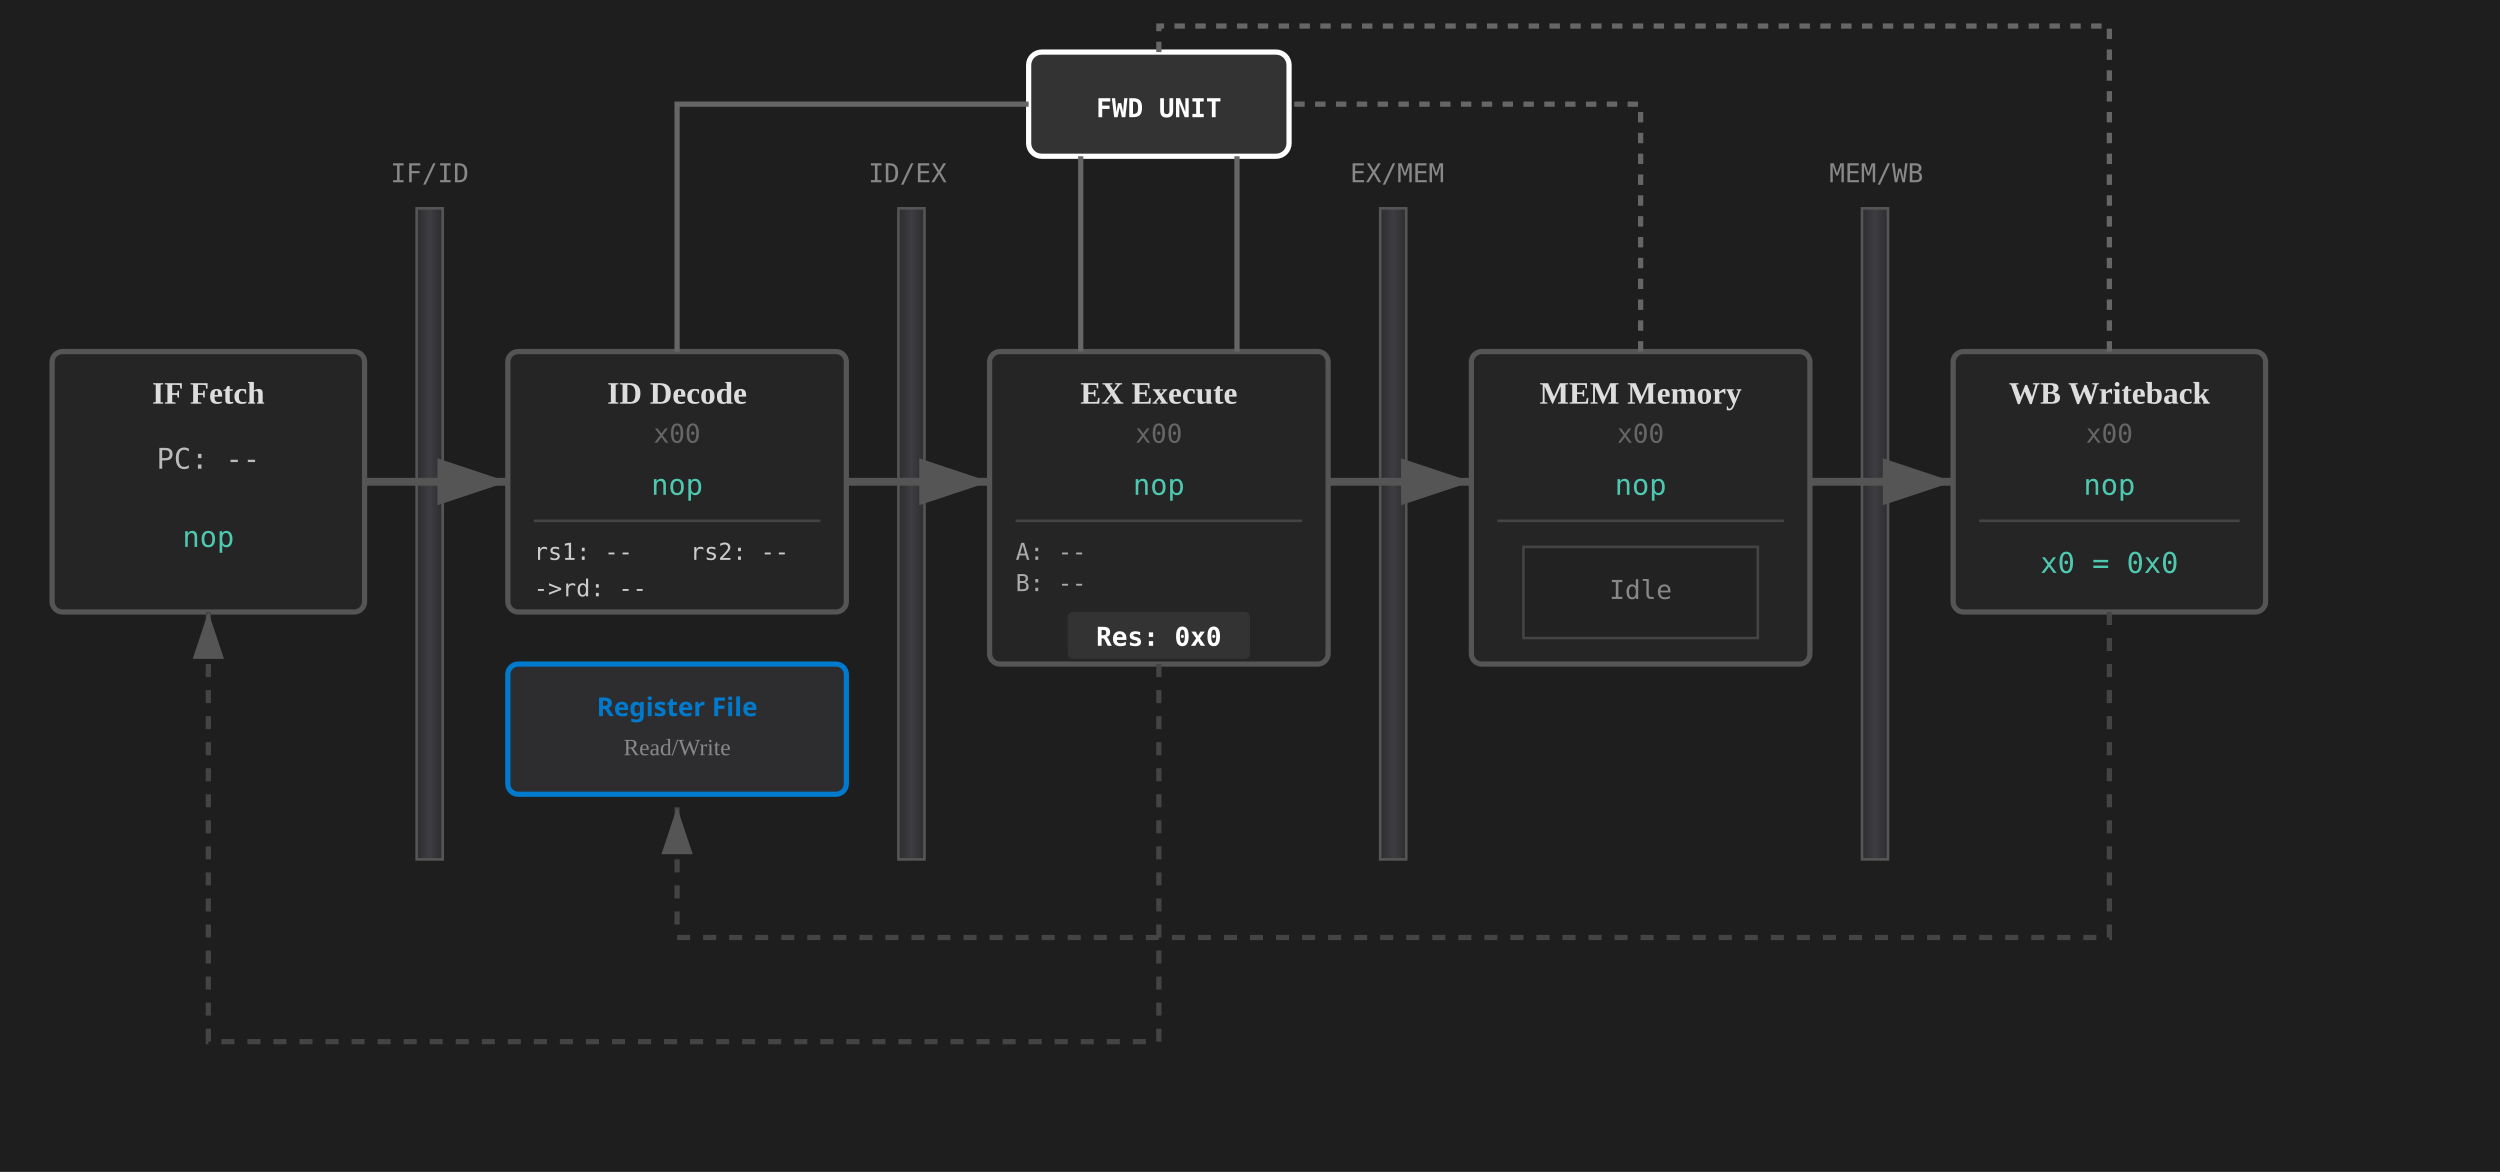
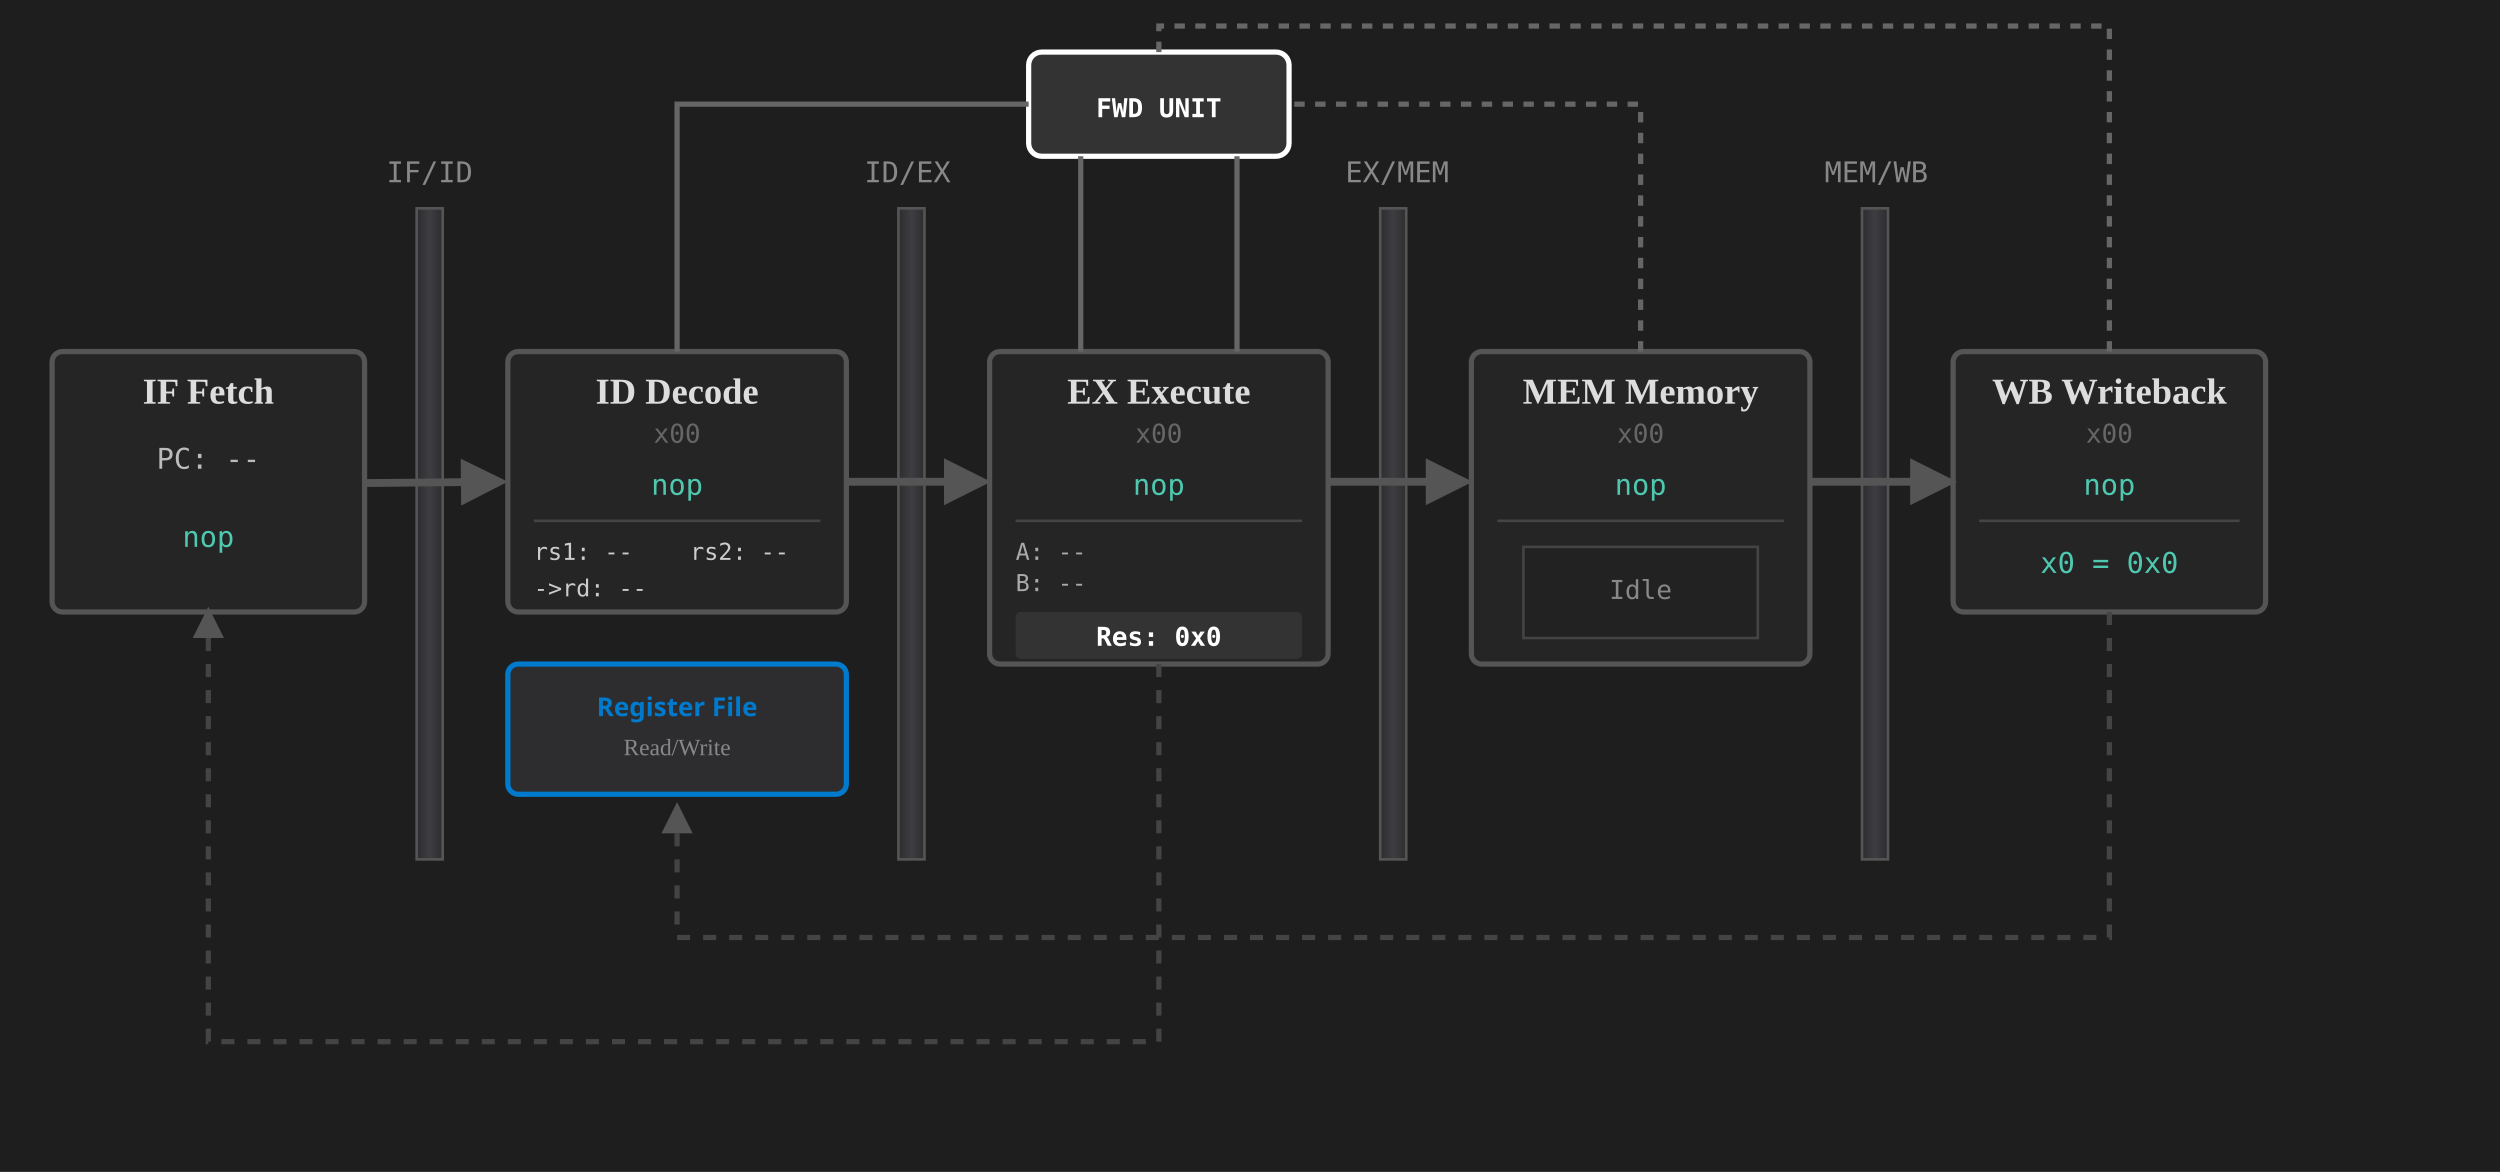
<svg xmlns="http://www.w3.org/2000/svg" width="960" height="450" viewBox="0 0 960 450">
  <defs>
-     <marker id="arrow" markerWidth="9" markerHeight="9" refX="9" refY="3" orient="auto" markerUnits="strokeWidth">
-       <path d="M0,0 L0,6 L9,3 z" fill="#555" />
+     <marker id="arrow" markerWidth="6" markerHeight="6" refX="5" refY="3" orient="auto" markerUnits="strokeWidth">
+       <path d="M0,0 L0,6 L6,3 z" fill="#555" />
    </marker>
    <linearGradient id="barrierGrad" x1="0%" y1="0%" x2="100%" y2="0%">
      <stop offset="0%" style="stop-color:#2d2d30;stop-opacity:1" />
      <stop offset="50%" style="stop-color:#3e3e42;stop-opacity:1" />
      <stop offset="100%" style="stop-color:#2d2d30;stop-opacity:1" />
    </linearGradient>
  </defs>
  <rect width="960" height="450" fill="#1e1e1e" />
-   <g font-family="monospace" font-size="10" fill="#888" text-anchor="middle">
+   <g font-family="monospace" font-size="11" fill="#888" text-anchor="middle">
    <rect x="160" y="80" width="10" height="250" fill="url(#barrierGrad)" stroke="#555" stroke-width="1" />
    <text x="165" y="70">IF/ID</text>
    <rect x="345" y="80" width="10" height="250" fill="url(#barrierGrad)" stroke="#555" stroke-width="1" />
    <text x="348.5" y="70">ID/EX</text>
    <rect x="530" y="80" width="10" height="250" fill="url(#barrierGrad)" stroke="#555" stroke-width="1" />
    <text x="536.5" y="70">EX/MEM</text>
    <rect x="715" y="80" width="10" height="250" fill="url(#barrierGrad)" stroke="#555" stroke-width="1" />
    <text x="720.5" y="70">MEM/WB</text>
  </g>
  <g id="group-if" transform="translate(20, 135)">
    <rect id="stage-if" width="120" height="100" rx="4" fill="#252526" stroke="#555" stroke-width="2" />
-     <text x="60" y="20" text-anchor="middle" font-weight="bold" fill="#ddd">IF Fetch</text>
+     <text x="60" y="20" text-anchor="middle" font-weight="bold" font-size="14" fill="#ddd">IF Fetch</text>
    <text id="txt-pc-if" x="60" y="45" text-anchor="middle" font-family="monospace" font-size="11" fill="#bbb">PC: --</text>
    <text id="txt-asm-if" x="60" y="75" text-anchor="middle" font-family="monospace" font-size="11" fill="#4ec9b0">nop</text>
  </g>
  <g id="group-id" transform="translate(195, 135)">
    <rect id="stage-id" width="130" height="100" rx="4" fill="#252526" stroke="#555" stroke-width="2" />
-     <text x="65" y="20" text-anchor="middle" font-weight="bold" fill="#ddd">ID Decode</text>
+     <text x="65" y="20" text-anchor="middle" font-weight="bold" font-size="14" fill="#ddd">ID Decode</text>
    <text id="txt-pc-id" x="65" y="35" text-anchor="middle" font-family="monospace" font-size="10" fill="#666">x00</text>
    <text id="txt-asm-id" x="65" y="55" text-anchor="middle" font-family="monospace" font-size="11" fill="#4ec9b0">nop</text>
    <line x1="10" y1="65" x2="120" y2="65" stroke="#444" />
    <text id="txt-rs1-id" x="10" y="80" font-family="monospace" font-size="9" fill="#ccc">rs1: --</text>
    <text id="txt-rs2-id" x="70" y="80" font-family="monospace" font-size="9" fill="#ccc">rs2: --</text>
    <text id="txt-rd-id" x="10" y="94" font-family="monospace" font-size="9" fill="#ccc">-&gt;rd: --</text>
    <g id="group-regfile" transform="translate(0, 120)">
      <rect id="regfile-box" width="130" height="50" rx="4" fill="#2d2d30" stroke="#007acc" stroke-width="2" />
      <text x="65" y="20" text-anchor="middle" font-weight="bold" fill="#007acc" font-family="sans-serif" font-size="10">Register File</text>
      <text x="65" y="35" text-anchor="middle" font-size="9" fill="#888">Read/Write</text>
    </g>
  </g>
  <g id="group-ex" transform="translate(380, 135)">
    <rect id="stage-ex" width="130" height="120" rx="4" fill="#252526" stroke="#555" stroke-width="2" />
-     <text x="65" y="20" text-anchor="middle" font-weight="bold" fill="#ddd">EX Execute</text>
+     <text x="65" y="20" text-anchor="middle" font-weight="bold" font-size="14" fill="#ddd">EX Execute</text>
    <text id="txt-pc-ex" x="65" y="35" text-anchor="middle" font-family="monospace" font-size="10" fill="#666">x00</text>
    <text id="txt-asm-ex" x="65" y="55" text-anchor="middle" font-family="monospace" font-size="11" fill="#4ec9b0">nop</text>
    <line x1="10" y1="65" x2="120" y2="65" stroke="#444" />
    <text id="txt-op-a" x="10" y="80" font-family="monospace" font-size="9" fill="#aaa">A: --</text>
    <text id="txt-op-b" x="10" y="92" font-family="monospace" font-size="9" fill="#aaa">B: --</text>
-     <rect x="30" y="100" width="70" height="18" rx="2" fill="#333" stroke="none" />
+     <rect x="10" y="100" width="110" height="18" rx="2" fill="#333" stroke="none" />
    <text id="txt-alu-ex" x="65" y="113" text-anchor="middle" font-family="monospace" font-size="10" font-weight="bold" fill="#fff">Res: 0x0</text>
  </g>
  <g id="group-mem" transform="translate(565, 135)">
    <rect id="stage-mem" width="130" height="120" rx="4" fill="#252526" stroke="#555" stroke-width="2" />
-     <text x="65" y="20" text-anchor="middle" font-weight="bold" fill="#ddd">MEM Memory</text>
+     <text x="65" y="20" text-anchor="middle" font-weight="bold" font-size="14" fill="#ddd">MEM Memory</text>
    <text id="txt-pc-mem" x="65" y="35" text-anchor="middle" font-family="monospace" font-size="10" fill="#666">x00</text>
    <text id="txt-asm-mem" x="65" y="55" text-anchor="middle" font-family="monospace" font-size="11" fill="#4ec9b0">nop</text>
    <line x1="10" y1="65" x2="120" y2="65" stroke="#444" />
    <rect x="20" y="75" width="90" height="35" fill="#222" stroke="#444" stroke-width="1" />
    <text id="txt-mem-status" x="65" y="95" text-anchor="middle" font-family="monospace" font-size="10" fill="#888">Idle</text>
  </g>
  <g id="group-wb" transform="translate(750, 135)">
    <rect id="stage-wb" width="120" height="100" rx="4" fill="#252526" stroke="#555" stroke-width="2" />
-     <text x="60" y="20" text-anchor="middle" font-weight="bold" fill="#ddd">WB Writeback</text>
+     <text x="60" y="20" text-anchor="middle" font-weight="bold" font-size="14" fill="#ddd">WB Writeback</text>
    <text id="txt-pc-wb" x="60" y="35" text-anchor="middle" font-family="monospace" font-size="10" fill="#666">x00</text>
    <text id="txt-asm-wb" x="60" y="55" text-anchor="middle" font-family="monospace" font-size="11" fill="#4ec9b0">nop</text>
    <line x1="10" y1="65" x2="110" y2="65" stroke="#444" />
    <text id="txt-wb-reg" x="60" y="85" text-anchor="middle" font-family="monospace" font-size="11" fill="#4ec9b0">x0 = 0x0</text>
  </g>
-   <path d="M 140 185 L 195 185" stroke="#555" stroke-width="3" marker-end="url(#arrow)" />
-   <path d="M 325 185 L 380 185" stroke="#555" stroke-width="3" marker-end="url(#arrow)" />
-   <path d="M 510 185 L 565 185" stroke="#555" stroke-width="3" marker-end="url(#arrow)" />
-   <path d="M 695 185 L 750 185" stroke="#555" stroke-width="3" marker-end="url(#arrow)" />
+   <path d="M 140 185.5 L 192 185" stroke="#555" stroke-width="3" marker-end="url(#arrow)" />
+   <path d="M 325 185 L 377.5 185" stroke="#555" stroke-width="3" marker-end="url(#arrow)" />
+   <path d="M 510 185 L 562.5 185" stroke="#555" stroke-width="3" marker-end="url(#arrow)" />
+   <path d="M 695 185 L 748.5 185" stroke="#555" stroke-width="3" marker-end="url(#arrow)" />
  <rect id="box-fwd-unit" x="395" y="20" width="100" height="40" rx="5" ry="5" fill="#333" stroke="#fff" stroke-width="2" />
  <text x="445" y="45" fill="white" font-family="monospace" font-size="10" text-anchor="middle" font-weight="bold">FWD UNIT</text>
  <path id="wire-id-fwd" d="M 260 135 L 260 40 L 395 40" fill="none" stroke="#666" stroke-width="2" />
  <path id="wire-mem-fwd" d="M 630 135 L 630 40 L 495 40 " fill="none" stroke="#666" stroke-width="2" stroke-dasharray="4,4" />
  <path id="wire-wb-fwd" d="M 810 135 L 810 10 L 445 10 L 445 20" fill="none" stroke="#666" stroke-width="2" stroke-dasharray="4,4" />
  <path id="wire-fwd-a" d="M 415 60 L 415 135" fill="none" stroke="#666" stroke-width="2" />
  <path id="wire-fwd-b" d="M 475 60 L 475 135" fill="none" stroke="#666" stroke-width="2" />
  <path id="wire-wb-back" d="M 810 235 L 810 360 L 260 360 L 260 310" fill="none" stroke="#444" stroke-width="2" stroke-dasharray="5,5" marker-end="url(#arrow)" />
  <path id="wire-branch" d="M 445 255 L 445 400 L 80 400 L 80 235" fill="none" stroke="#444" stroke-width="2" stroke-dasharray="5,5" marker-end="url(#arrow)" />
  <text id="txt-branch-target" x="260" y="390" text-anchor="middle" font-family="monospace" font-size="11" fill="#555" font-weight="bold" />
</svg>
